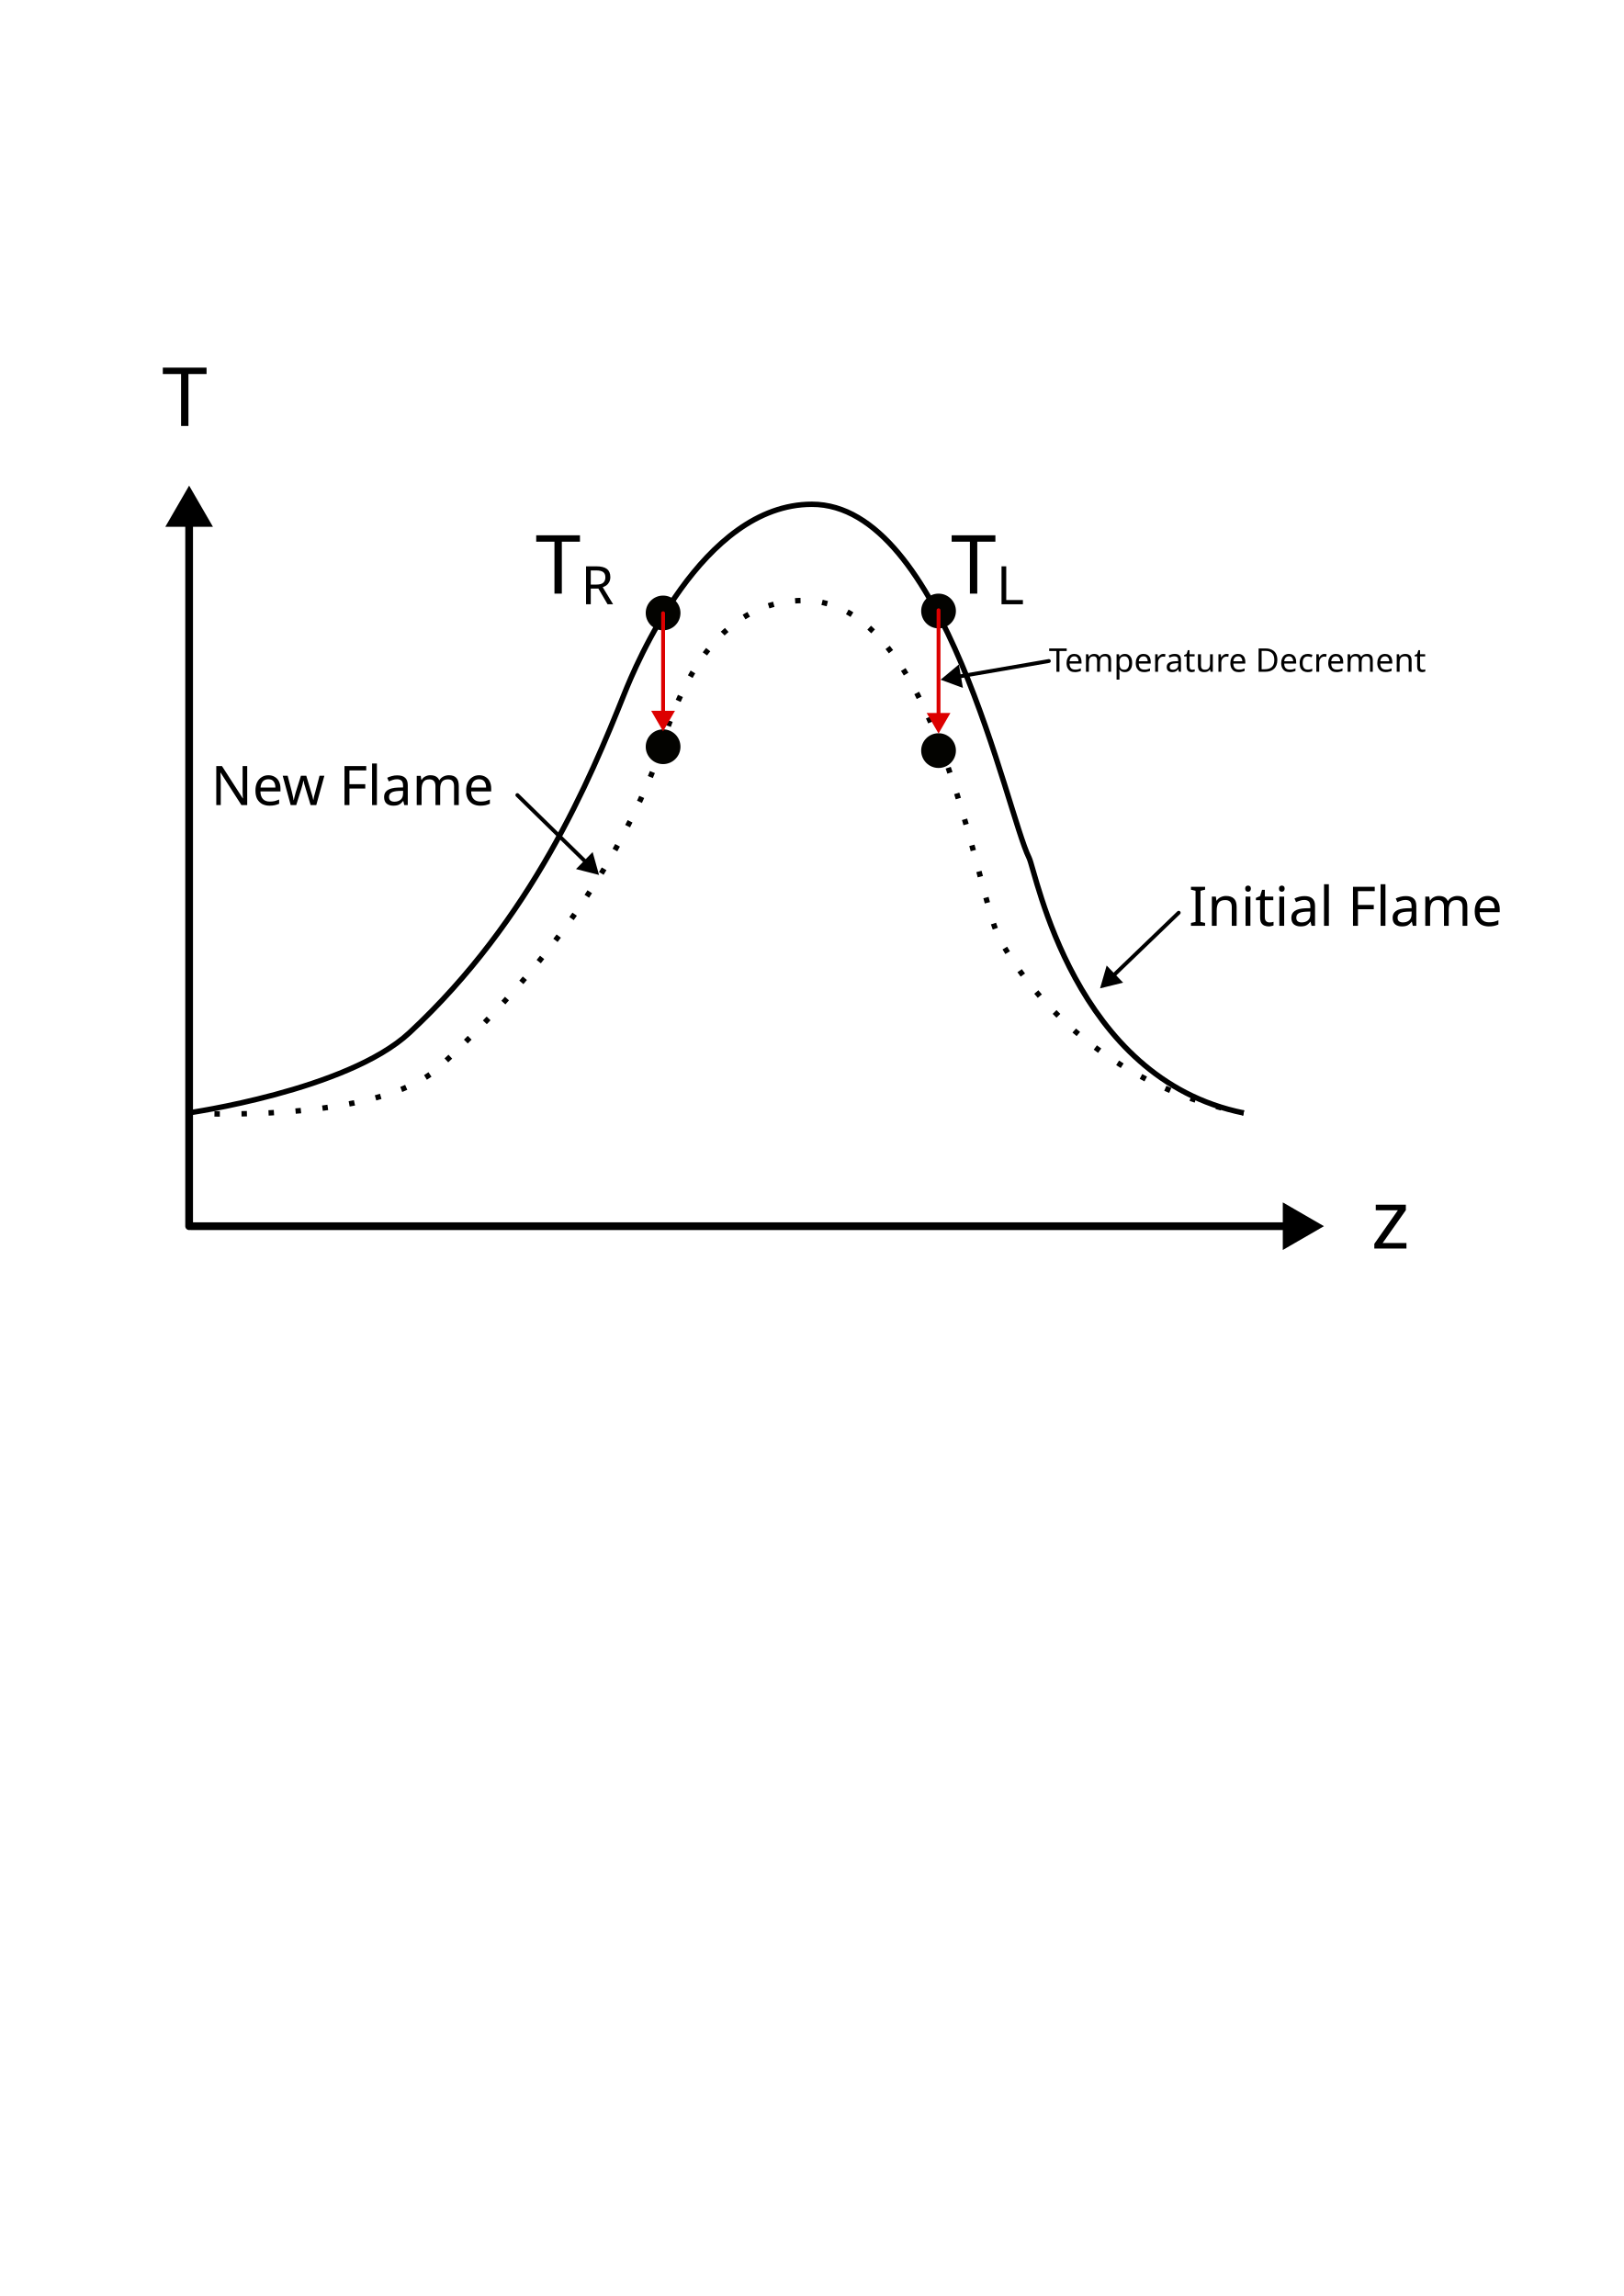
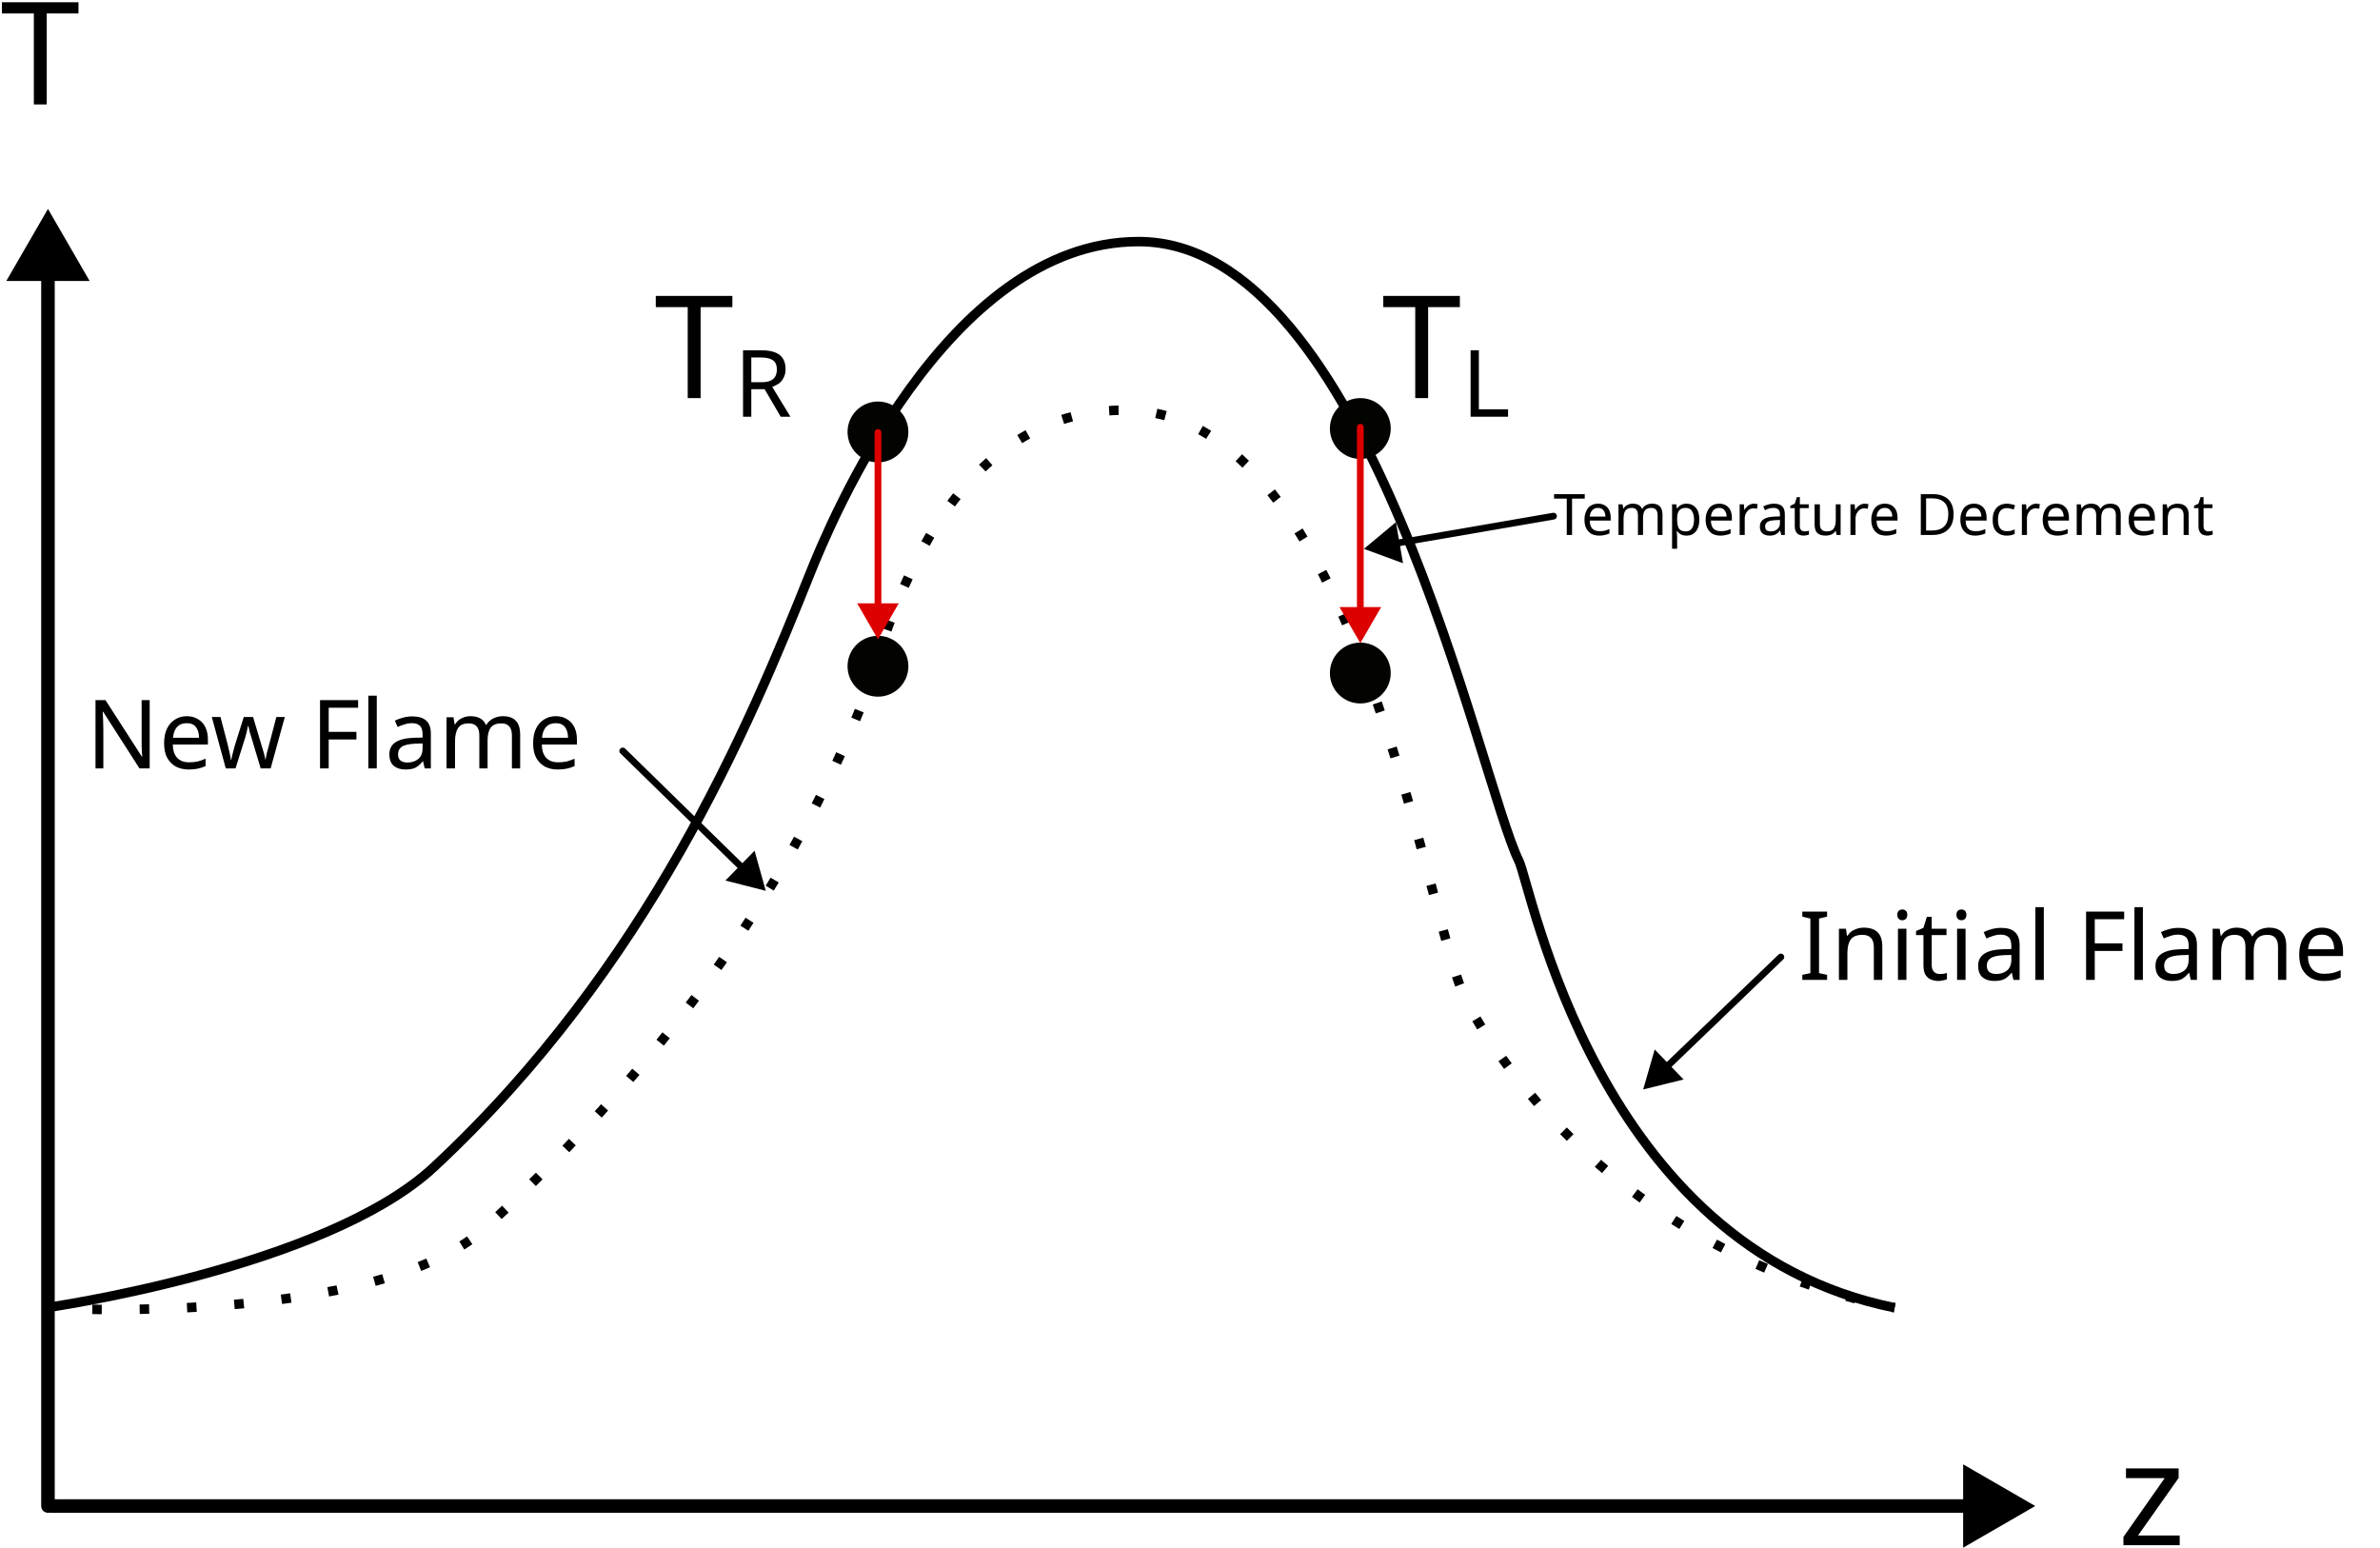
- <svg xmlns="http://www.w3.org/2000/svg" width="210mm" height="297mm" viewBox="0 0 210 297" version="1.1" id="svg1">
+ <svg xmlns="http://www.w3.org/2000/svg" width="175.777mm" height="114.303mm" viewBox="0 0 175.777 114.303" version="1.1" id="svg1">
  <defs id="defs1">
    <marker style="overflow:visible" id="Triangle" refX="0" refY="0" orient="auto-start-reverse" markerWidth="1" markerHeight="1" viewBox="0 0 1 1" preserveAspectRatio="xMidYMid">
      <path transform="scale(0.5)" style="fill:context-stroke;fill-rule:evenodd;stroke:context-stroke;stroke-width:1pt" d="M 5.77,0 -2.88,5 V -5 Z" id="path135" />
    </marker>
    <marker style="overflow:visible" id="Triangle-7" refX="0" refY="0" orient="auto-start-reverse" markerWidth="1" markerHeight="1" viewBox="0 0 1 1" preserveAspectRatio="xMidYMid">
      <path transform="scale(0.5)" style="fill:context-stroke;fill-rule:evenodd;stroke:context-stroke;stroke-width:1pt" d="M 5.77,0 -2.88,5 V -5 Z" id="path135-5" />
    </marker>
    <marker style="overflow:visible" id="Triangle-3" refX="0" refY="0" orient="auto-start-reverse" markerWidth="1" markerHeight="1" viewBox="0 0 1 1" preserveAspectRatio="xMidYMid">
      <path transform="scale(0.5)" style="fill:context-stroke;fill-rule:evenodd;stroke:context-stroke;stroke-width:1pt" d="M 5.77,0 -2.88,5 V -5 Z" id="path135-6" />
    </marker>
    <marker style="overflow:visible" id="Triangle-3-1" refX="0" refY="0" orient="auto-start-reverse" markerWidth="1" markerHeight="1" viewBox="0 0 1 1" preserveAspectRatio="xMidYMid">
      <path transform="scale(0.5)" style="fill:context-stroke;fill-rule:evenodd;stroke:context-stroke;stroke-width:1pt" d="M 5.77,0 -2.88,5 V -5 Z" id="path135-6-9" />
    </marker>
    <marker style="overflow:visible" id="Triangle-7-6" refX="0" refY="0" orient="auto-start-reverse" markerWidth="1" markerHeight="1" viewBox="0 0 1 1" preserveAspectRatio="xMidYMid">
      <path transform="scale(0.5)" style="fill:context-stroke;fill-rule:evenodd;stroke:context-stroke;stroke-width:1pt" d="M 5.77,0 -2.88,5 V -5 Z" id="path135-5-3" />
    </marker>
    <marker style="overflow:visible" id="Triangle-7-6-5" refX="0" refY="0" orient="auto-start-reverse" markerWidth="1" markerHeight="1" viewBox="0 0 1 1" preserveAspectRatio="xMidYMid">
      <path transform="scale(0.5)" style="fill:context-stroke;fill-rule:evenodd;stroke:context-stroke;stroke-width:1pt" d="M 5.77,0 -2.88,5 V -5 Z" id="path135-5-3-6" />
    </marker>
    <marker style="overflow:visible" id="Triangle-7-6-52" refX="0" refY="0" orient="auto-start-reverse" markerWidth="1" markerHeight="1" viewBox="0 0 1 1" preserveAspectRatio="xMidYMid">
      <path transform="scale(0.5)" style="fill:context-stroke;fill-rule:evenodd;stroke:context-stroke;stroke-width:1pt" d="M 5.77,0 -2.88,5 V -5 Z" id="path135-5-3-5" />
    </marker>
  </defs>
-   <g id="layer1">
+   <g id="layer1" transform="translate(-20.91856,-47.38822)">
    <path style="fill:none;stroke:#000000;stroke-width:1;stroke-linecap:round;stroke-linejoin:miter;stroke-dasharray:none;stroke-opacity:1;marker-start:url(#Triangle)" d="m 24.461,66.367 v 92.246" id="path1" />
    <path style="fill:none;stroke:#000000;stroke-width:1;stroke-linecap:round;stroke-linejoin:miter;stroke-dasharray:none;stroke-opacity:1;marker-start:url(#Triangle-7)" d="M 167.682,158.613 H 24.736" id="path1-5" />
    <path style="fill:none;stroke:#000000;stroke-width:0.5;stroke-linecap:round;stroke-linejoin:miter;stroke-dasharray:none;stroke-opacity:1;marker-start:url(#Triangle-7-6)" d="m 143.556,126.618 8.889,-8.55" id="path1-5-0" />
    <path style="fill:none;stroke:#000000;stroke-width:0.5;stroke-linecap:round;stroke-linejoin:miter;stroke-dasharray:none;stroke-opacity:1;marker-start:url(#Triangle-7-6-5)" d="m 123.404,87.62 12.248,-2.113" id="path1-5-0-3" />
    <path style="fill:none;stroke:#000000;stroke-width:0.7;stroke-linecap:butt;stroke-linejoin:miter;stroke-dasharray:none;stroke-opacity:1" d="m 24.236,143.982 c 0,0 20.692,-2.92 28.73,-10.402 C 68.851,118.795 76.294,100.866 80.729,89.783 82.153,86.224 90.772,65.237 105,65.231 c 17.088,-0.006 25.171,39.811 28.094,45.733 0.931,1.887 5.737,28.575 27.755,33.004" id="path2" />
-     <path style="fill:none;stroke:#000000;stroke-width:0.7;stroke-linecap:butt;stroke-linejoin:miter;stroke-dasharray:0.7,2.8;stroke-opacity:1;stroke-dashoffset:0" d="m 24.236,143.982 c 0,0 24.602,1.473 32.64,-6.009 15.884,-14.785 23.363,-27.737 27.798,-38.82 1.424,-3.559 5.079,-21.471 19.307,-21.476 17.088,-0.006 22.234,37.534 25.157,43.457 0.931,1.887 9.692,18.407 31.71,22.836" id="path2-3" />
+     <path style="fill:none;stroke:#000000;stroke-width:0.7;stroke-linecap:butt;stroke-linejoin:miter;stroke-dasharray:0.7, 2.8;stroke-dashoffset:0;stroke-opacity:1" d="m 24.236,143.982 c 0,0 24.602,1.473 32.64,-6.009 15.884,-14.785 23.363,-27.737 27.798,-38.82 1.424,-3.559 5.079,-21.471 19.307,-21.476 17.088,-0.006 22.234,37.534 25.157,43.457 0.931,1.887 9.692,18.407 31.71,22.836" id="path2-3" />
    <text xml:space="preserve" style="font-style:normal;font-weight:normal;font-size:10.583px;line-height:1.25;font-family:sans-serif;fill:#000000;fill-opacity:1;stroke:none;stroke-width:0.265" x="20.95" y="55.103" id="text2">
      <tspan id="tspan2" style="stroke-width:0.265" x="20.95" y="55.103">T</tspan>
    </text>
    <text xml:space="preserve" style="font-style:normal;font-weight:normal;font-size:10.583px;line-height:1.25;font-family:sans-serif;fill:#000000;fill-opacity:1;stroke:none;stroke-width:0.265" x="122.974" y="76.789" id="text2-2">
      <tspan id="tspan2-6" style="stroke-width:0.265" x="122.974" y="76.789">T<tspan style="font-size:65%;baseline-shift:sub" id="tspan3">L</tspan>
      </tspan>
    </text>
    <text xml:space="preserve" style="font-style:normal;font-weight:normal;font-size:7.056px;line-height:1.25;font-family:sans-serif;fill:#000000;fill-opacity:1;stroke:none;stroke-width:0.265" x="153.749" y="119.758" id="text2-2-0">
      <tspan id="tspan2-6-3" style="font-size:7.056px;stroke-width:0.265" x="153.749" y="119.758">Initial Flame</tspan>
    </text>
    <text xml:space="preserve" style="font-style:normal;font-weight:normal;font-size:4.233px;line-height:1.25;font-family:sans-serif;fill:#000000;fill-opacity:1;stroke:none;stroke-width:0.265" x="135.647" y="86.9" id="text2-2-0-5">
      <tspan style="font-size:4.233px;stroke-width:0.265" x="135.647" y="86.9" id="tspan5">Temperature Decrement</tspan>
    </text>
    <text xml:space="preserve" style="font-style:normal;font-weight:normal;font-size:10.583px;line-height:1.25;font-family:sans-serif;fill:#000000;fill-opacity:1;stroke:none;stroke-width:0.265" x="69.243" y="76.789" id="text2-2-9">
      <tspan id="tspan2-6-2" style="stroke-width:0.265" x="69.243" y="76.789">T<tspan style="font-size:65%;baseline-shift:sub" id="tspan4">R</tspan>
      </tspan>
    </text>
    <text xml:space="preserve" style="font-style:normal;font-weight:normal;font-size:10.583px;line-height:1.25;font-family:sans-serif;fill:#000000;fill-opacity:1;stroke:none;stroke-width:0.265" x="177.341" y="161.507" id="text2-1">
      <tspan id="tspan2-2" style="stroke-width:0.265" x="177.341" y="161.507">z</tspan>
    </text>
    <ellipse style="fill:#030300;fill-rule:evenodd;stroke:none;stroke-width:0.7;stroke-linecap:round;stroke-linejoin:round;stroke-dasharray:0.7, 2.8;stroke-dashoffset:0;stroke-opacity:0.898" id="path4" cx="85.761" cy="79.289" rx="2.247" ry="2.247" />
    <ellipse style="fill:#030300;fill-rule:evenodd;stroke:none;stroke-width:0.7;stroke-linecap:round;stroke-linejoin:round;stroke-dasharray:0.7, 2.8;stroke-dashoffset:0;stroke-opacity:0.898" id="path4-7" cx="121.386" cy="79.036" rx="2.247" ry="2.247" />
    <ellipse style="fill:#030300;fill-rule:evenodd;stroke:none;stroke-width:0.7;stroke-linecap:round;stroke-linejoin:round;stroke-dasharray:0.7, 2.8;stroke-dashoffset:0;stroke-opacity:0.898" id="path4-2" cx="85.761" cy="96.593" rx="2.247" ry="2.247" />
    <ellipse style="fill:#030300;fill-rule:evenodd;stroke:none;stroke-width:0.7;stroke-linecap:round;stroke-linejoin:round;stroke-dasharray:0.7, 2.8;stroke-dashoffset:0;stroke-opacity:0.898" id="path4-7-8" cx="121.386" cy="97.094" rx="2.247" ry="2.247" />
    <path style="fill:none;stroke:#dd0000;stroke-width:0.5;stroke-linecap:round;stroke-linejoin:miter;stroke-dasharray:none;stroke-opacity:1;marker-start:url(#Triangle-3)" d="M 85.761,92.831 V 79.327" id="path1-2" />
    <path style="fill:none;stroke:#dd0000;stroke-width:0.5;stroke-linecap:round;stroke-linejoin:miter;stroke-dasharray:none;stroke-opacity:1;marker-start:url(#Triangle-3-1)" d="M 121.386,93.111 V 78.943" id="path1-2-7" />
    <path style="fill:none;stroke:#000000;stroke-width:0.5;stroke-linecap:round;stroke-linejoin:miter;stroke-dasharray:none;stroke-opacity:1;marker-start:url(#Triangle-7-6-52)" d="m 76.206,111.937 -9.293,-9.086" id="path1-5-0-7" />
    <text xml:space="preserve" style="font-style:normal;font-weight:normal;font-size:7.056px;line-height:1.25;font-family:sans-serif;fill:#000000;fill-opacity:1;stroke:none;stroke-width:0.265" x="27.284" y="104.139" id="text2-2-0-4">
      <tspan id="tspan2-6-3-4" style="font-size:7.056px;stroke-width:0.265" x="27.284" y="104.139">New Flame</tspan>
    </text>
  </g>
</svg>
